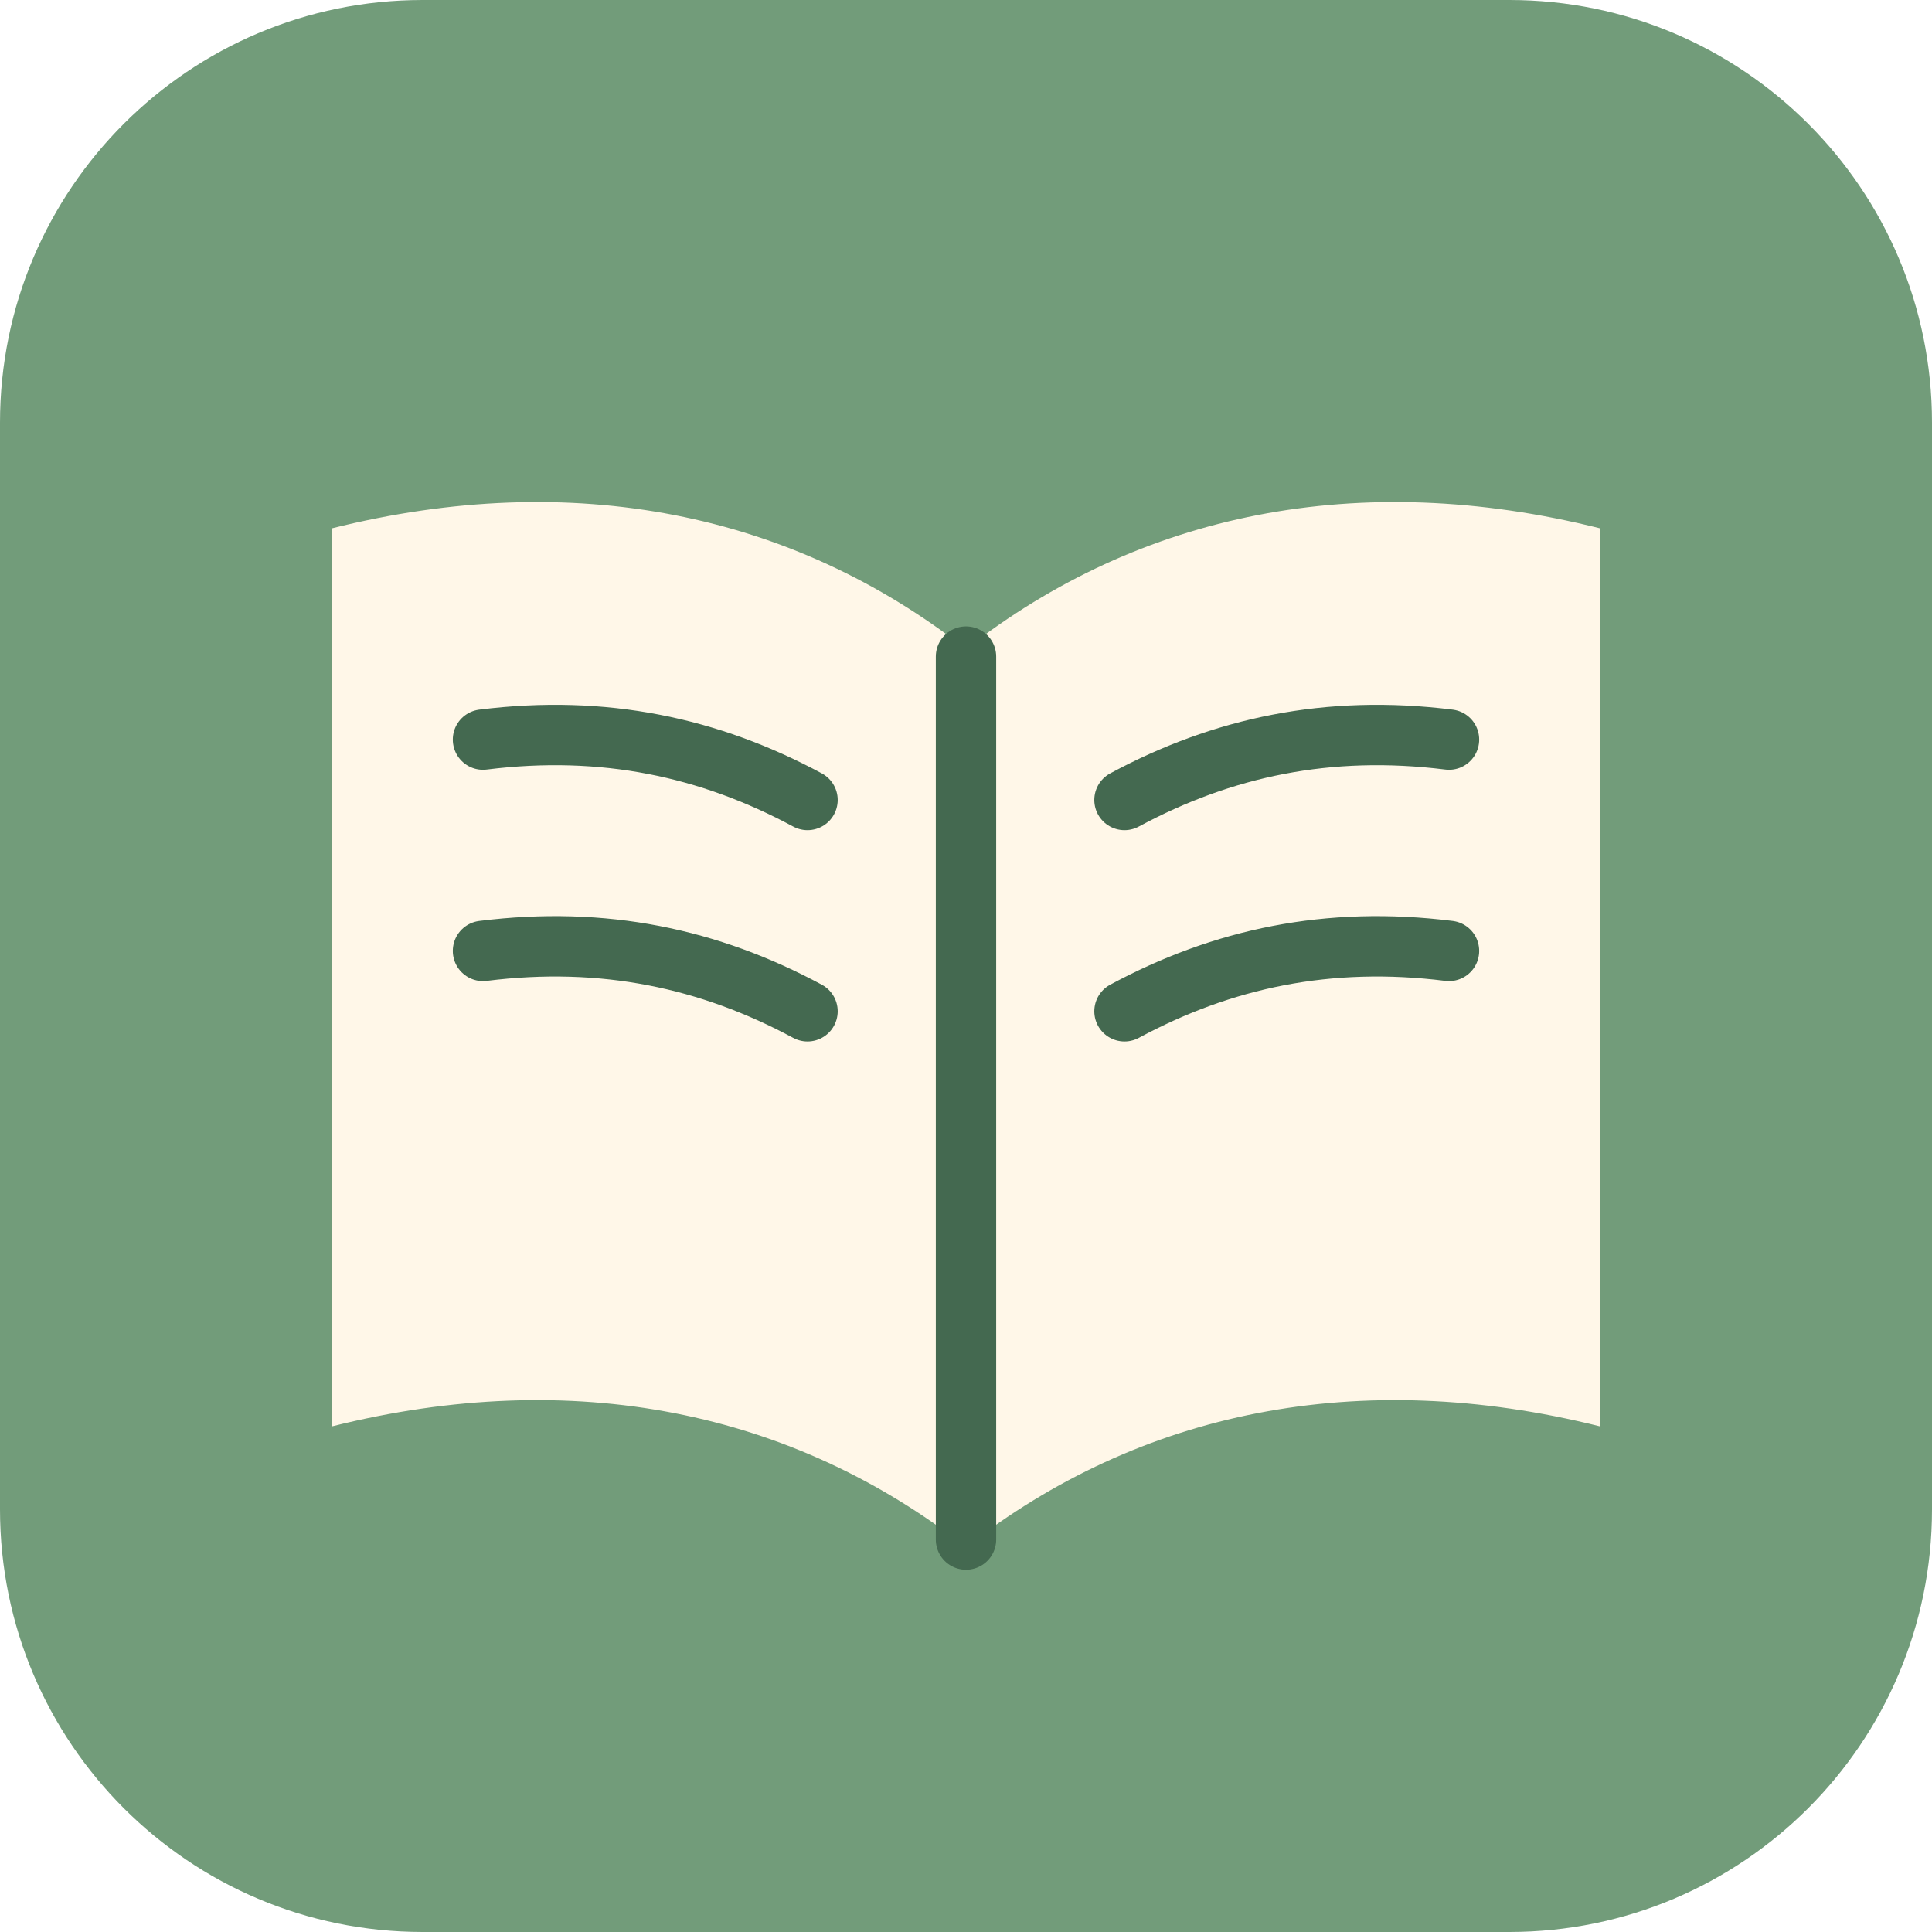
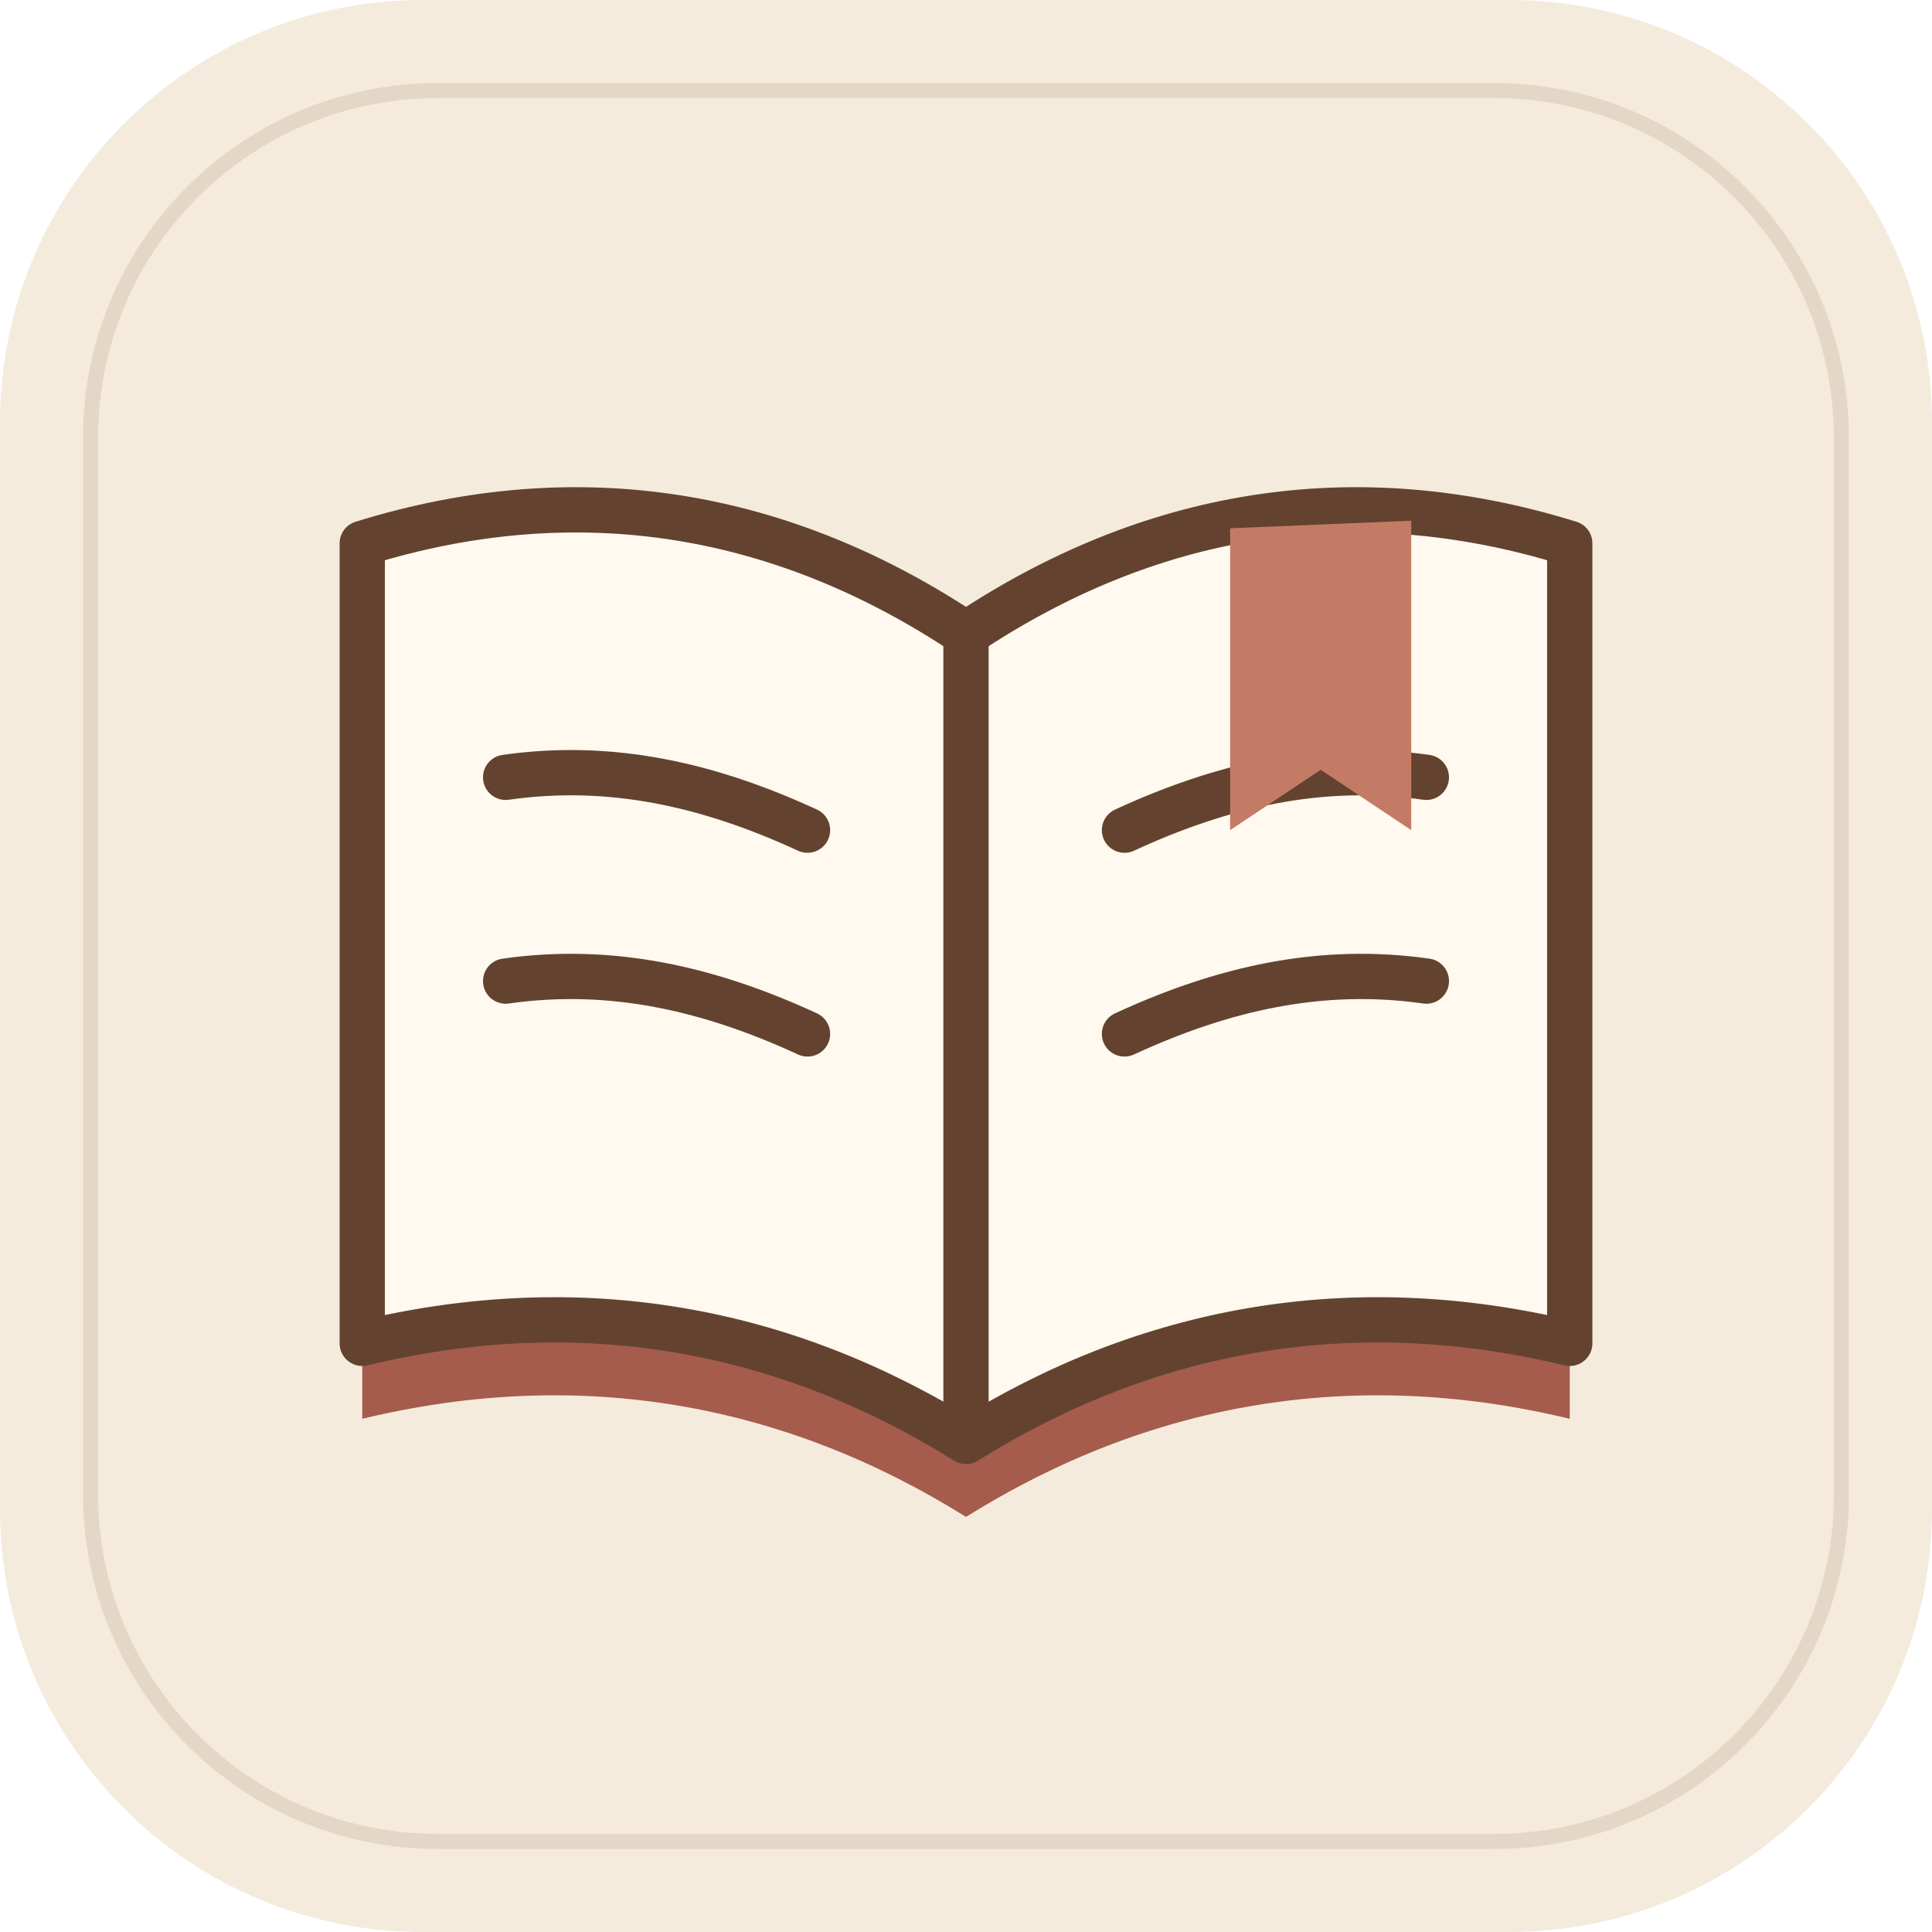
<svg xmlns="http://www.w3.org/2000/svg" width="256" height="256" viewBox="0 0 256 256">
-   <rect width="256" height="256" rx="56" fill="#729C7A" />
-   <path d="M44 70c32-8 61-2 84 16 23-18 52-24 84-16v119c-32-8-61-2-84 16-23-18-52-24-84-16Z" fill="#FFF7E8" />
-   <path d="M128 87v117M64 98c16-2 30 1 43 8M64 126c16-2 30 1 43 8M149 106c13-7 27-10 43-8M149 134c13-7 27-10 43-8" fill="none" stroke="#446950" stroke-width="8" stroke-linecap="round" />
+   <rect width="256" height="256" rx="56" fill="#F4EBDD" />
+   <rect x="12" y="12" width="232" height="232" rx="46" fill="none" stroke="#E5D7C5" stroke-width="2" />
+   <path d="M48 82c29-9 56-4 80 12 24-16 51-21 80-12v106c-29-7-56-2-80 13-24-15-51-20-80-13Z" fill="#A55C4C" />
+   <path d="M48 72c29-9 56-4 80 12 24-16 51-21 80-12v106c-29-7-56-2-80 13-24-15-51-20-80-13Z" fill="#FFF9EF" stroke="#63432F" stroke-width="6" stroke-linejoin="round" />
+   <path d="M128 85v105M67 103c14-2 27 1 40 7M67 130c14-2 27 1 40 7M149 110c13-6 26-9 40-7M149 137c13-6 26-9 40-7" fill="none" stroke="#63432F" stroke-width="6" stroke-linecap="round" />
+   <path d="M163 70v40l12-8 12 8V69" fill="#C47B65" />
</svg>
